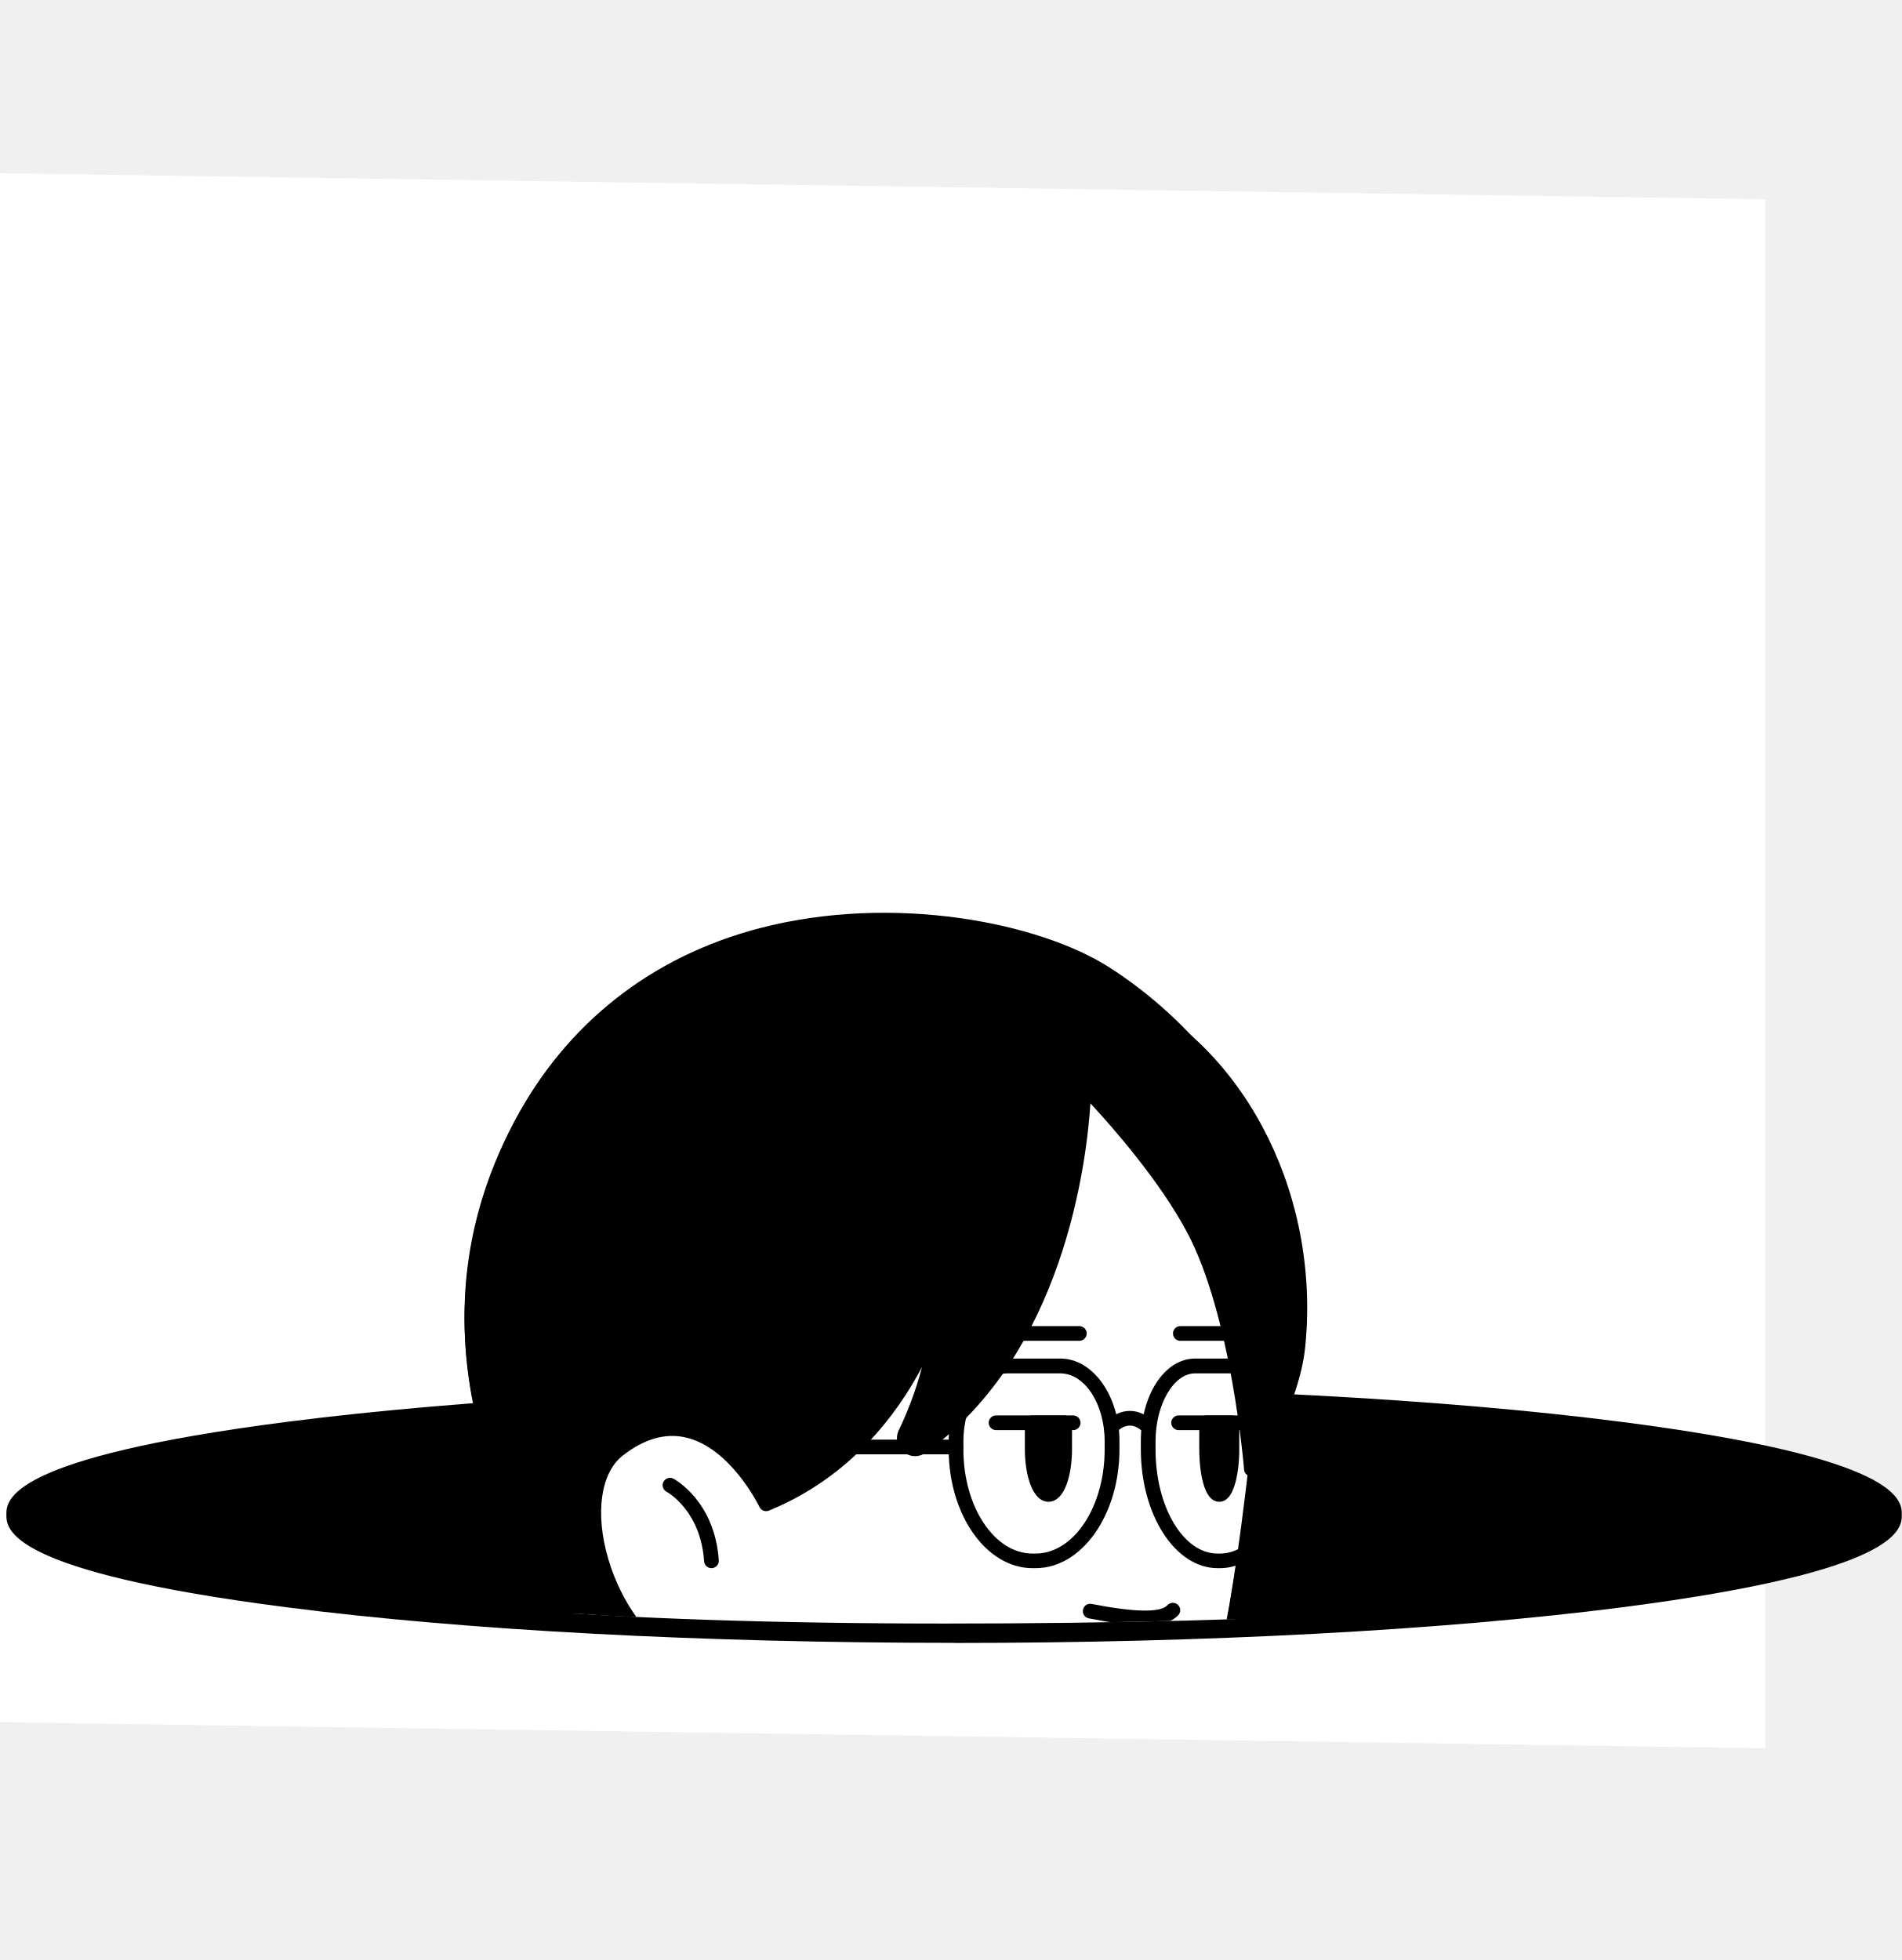
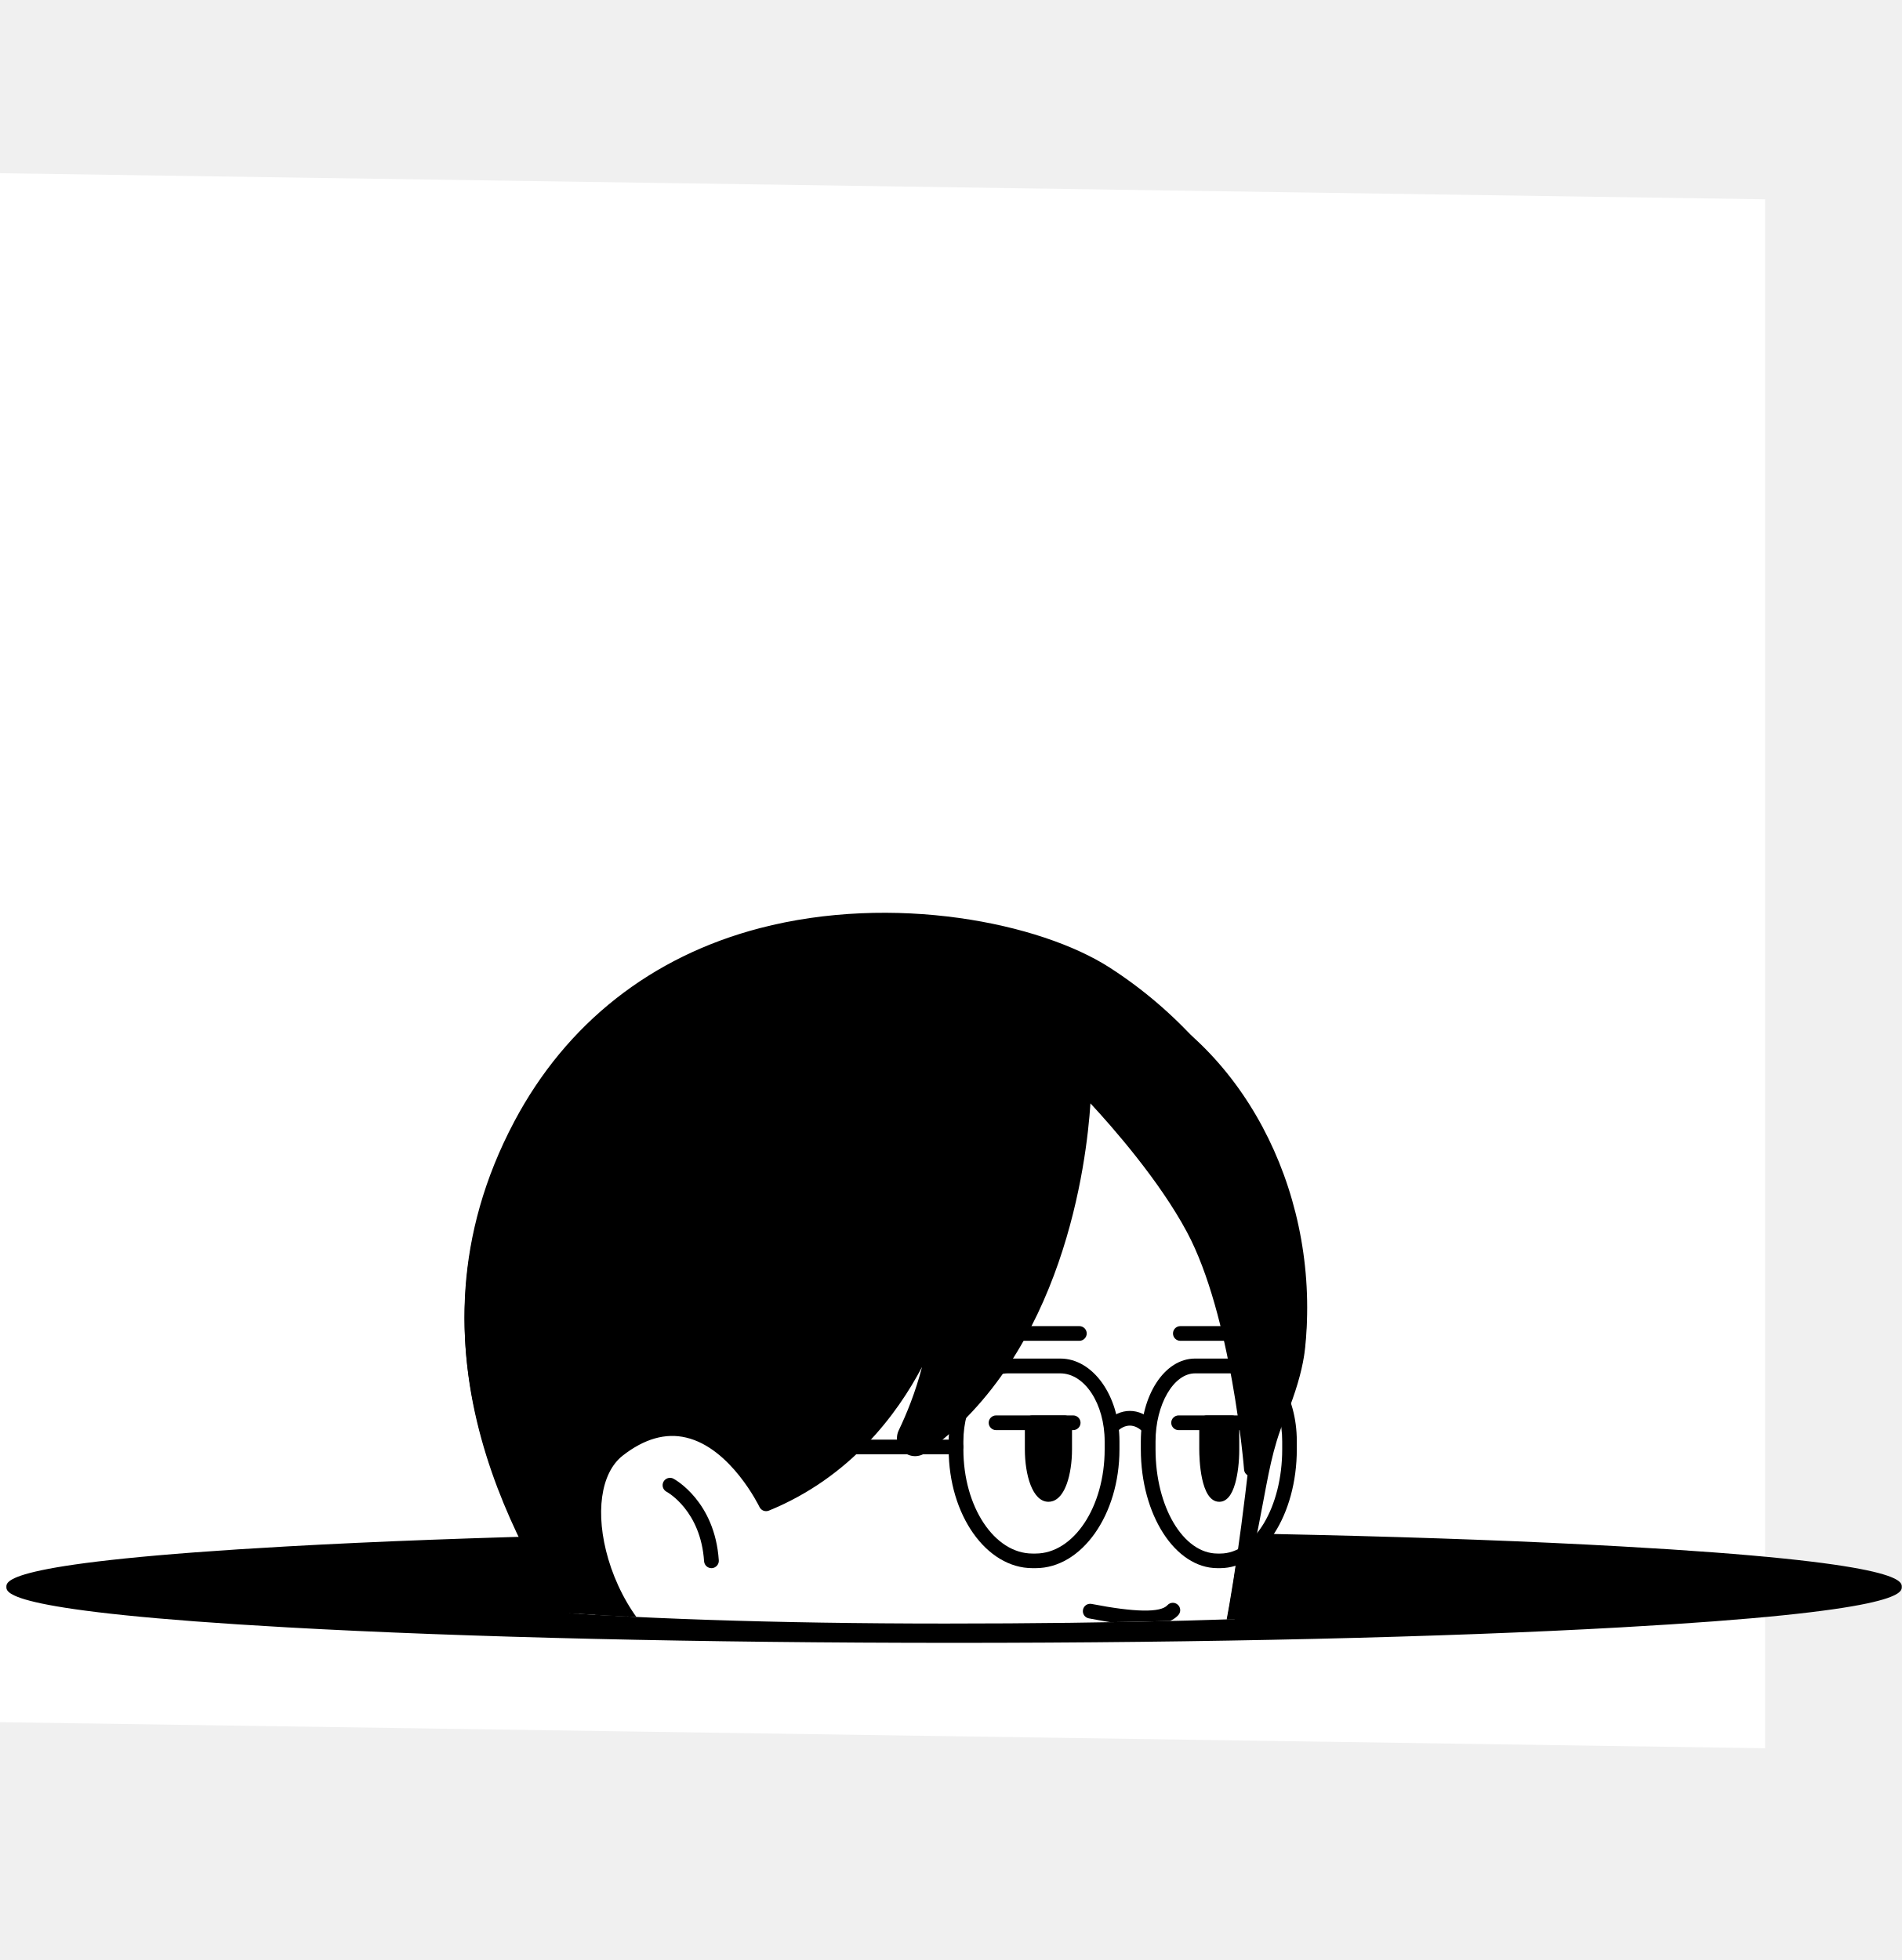
<svg xmlns="http://www.w3.org/2000/svg" id="Layer_2" data-name="Layer 2" viewBox="0 0 193.98 199.93">
  <defs>
    <style>
      .cls-1 {
        fill: #fff;
      }

      .cls-2 {
        clip-path: url(#clippath);
      }

      .cls-3 {
        fill: none;
      }
    </style>
    <clipPath id="clippath">
      <path class="cls-3" d="m192.85,149.78c4.25,9.29-26.02,15.83-96.41,15.83S4.1,157.33,4.1,147.12,26.06,0,96.44,0c112.98,0,63.65,78.21,96.41,149.78Z" />
    </clipPath>
  </defs>
  <g id="Layer_5" data-name="Layer 5">
    <polygon class="cls-1" points="180.05 178.33 0 175.67 0 17.67 180.05 20.33 180.05 178.33" />
-     <ellipse cx="97.32" cy="154.5" rx="96.1" ry="12.33" />
-     <path d="m97.32,167.58c-25.69,0-49.84-1.28-68.01-3.62C.65,160.29.65,155.93.65,154.5s0-5.79,28.66-9.47c18.17-2.33,42.32-3.62,68.01-3.62s49.84,1.28,68.01,3.62c28.66,3.68,28.66,8.04,28.66,9.47s0,5.79-28.66,9.47c-18.17,2.33-42.32,3.62-68.01,3.62Zm0-24.67c-25.65,0-49.77,1.28-67.9,3.61-26.86,3.45-27.64,7.52-27.64,7.97s.78,4.53,27.64,7.97c18.13,2.33,42.25,3.61,67.9,3.61s49.77-1.28,67.9-3.61c26.86-3.45,27.64-7.52,27.64-7.97s-.78-4.53-27.64-7.97c-18.13-2.33-42.25-3.61-67.9-3.61Z" />
+     <ellipse cx="97.32" cy="161.88" rx="96.1" ry="5.38" />
+     <path d="m97.32,167.58c-25.69,0-49.84-.56-68.01-1.58-28.66-1.61-28.66-3.51-28.66-4.13s0-2.53,28.66-4.13c18.17-1.02,42.32-1.58,68.01-1.58s49.84.56,68.01,1.58c28.66,1.6,28.66,3.51,28.66,4.13s0,2.53-28.66,4.13c-18.17,1.02-42.32,1.58-68.01,1.58Zm0-10.76c-25.65,0-49.77.56-67.9,1.57-26.86,1.5-27.64,3.28-27.64,3.48s.78,1.98,27.64,3.48c18.13,1.02,42.25,1.57,67.9,1.57s49.77-.56,67.9-1.57c26.86-1.5,27.64-3.28,27.64-3.48s-.78-1.98-27.64-3.48c-18.13-1.02-42.25-1.57-67.9-1.57Z" />
    <g class="cls-2">
      <path class="cls-1" d="m114.99,102.04c-11.56-5.88-47.39-14.35-61.86,12.92-11.98,22.59.69,43.07,6.89,52.67,4.04,6.27,7.22,12.3,8.64,15.08v16.47h34.91v-8.46c5.9-.63,11.32-3.2,14.34-6.23,3.49-3.49,5.61-7.97,6.83-13.42.88-3.91,1.59-7.85,2.24-12.41,1.66-7.5,1.66-10.58,3.86-15.39.71-1.87,1.32-3.89,1.51-5.72,1.63-15.03-5.81-29.63-17.37-35.51Z" />
      <path d="m103.57,199.93h-34.91c-.41,0-.75-.34-.75-.75v-16.29c-1.54-3.02-4.62-8.81-8.52-14.85-5.79-8.98-19.35-30-6.92-53.43,14.13-26.64,49.08-20.24,62.86-13.24,12.11,6.16,19.42,21.07,17.78,36.26-.18,1.66-.71,3.65-1.56,5.9-1.5,3.29-1.96,5.72-2.65,9.4-.31,1.67-.67,3.56-1.18,5.88-.66,4.58-1.37,8.54-2.24,12.41-1.32,5.87-3.62,10.38-7.04,13.79-3.23,3.23-8.6,5.64-14.12,6.36v7.8c0,.41-.34.75-.75.75Zm-34.16-1.5h33.41v-7.71c0-.38.29-.71.67-.75,5.35-.57,10.81-2.93,13.89-6.01s5.38-7.48,6.63-13.06c.86-3.82,1.57-7.75,2.23-12.35.52-2.35.87-4.23,1.18-5.89.71-3.79,1.18-6.3,2.74-9.71.79-2.09,1.28-3.95,1.45-5.49,1.58-14.58-5.4-28.88-16.97-34.76-13.37-6.8-47.24-13.06-60.86,12.6-12.01,22.65,1.21,43.16,6.86,51.91,4,6.2,7.15,12.15,8.67,15.15.05.11.08.22.08.34v15.72Z" />
      <path d="m124.47,159.96h-.28c-4.31,0-7.82-5.43-7.82-12.12v-.82c0-4.73,2.43-8.44,5.53-8.44h4.85c3.1,0,5.53,3.71,5.53,8.44v.82c0,6.68-3.51,12.12-7.82,12.12Zm-2.57-19.87c-2.19,0-4.03,3.18-4.03,6.94v.82c0,5.85,2.83,10.62,6.32,10.62h.28c3.48,0,6.32-4.76,6.32-10.62v-.82c0-3.76-1.85-6.94-4.03-6.94h-4.85Z" />
      <path d="m105.63,159.96h-.31c-4.71,0-8.55-5.43-8.55-12.12v-.82c0-4.65,2.7-8.44,6.03-8.44h5.36c3.32,0,6.03,3.79,6.03,8.44v.82c0,6.68-3.84,12.12-8.55,12.12Zm-2.83-19.87c-2.5,0-4.53,3.11-4.53,6.94v.82c0,5.85,3.16,10.62,7.05,10.62h.31c3.89,0,7.05-4.76,7.05-10.62v-.82c0-3.83-2.03-6.94-4.53-6.94h-5.36Z" />
      <path d="m117.12,146.29c-.2,0-.39-.08-.54-.23-.41-.42-.87-.64-1.33-.64h0c-.47,0-.93.22-1.33.64-.29.3-.76.31-1.06.02-.3-.29-.31-.76-.02-1.06.69-.71,1.54-1.1,2.41-1.1h0c.87,0,1.73.39,2.41,1.1.29.3.28.77-.02,1.06-.15.14-.33.21-.52.21Z" />
      <path d="m116.7,165.79c-1.65,0-3.63-.32-5.64-.71-.41-.08-.67-.47-.59-.88s.47-.67.88-.59c4.43.86,7.03.9,7.73.13.28-.31.75-.33,1.06-.05.31.28.33.75.05,1.06-.69.76-1.94,1.03-3.48,1.03Z" />
      <path d="m116.61,178.17h-10.82c-.41,0-.75-.34-.75-.75s.34-.75.75-.75h10.82c.41,0,.75.34.75.75s-.34.75-.75.75Z" />
      <path d="m109.47,145.88h-7.87c-.41,0-.75-.34-.75-.75s.34-.75.75-.75h7.87c.41,0,.75.34.75.75s-.34.75-.75.75Z" />
      <path d="m108.61,145.13v2.71c0,1.26-.18,2.41-.49,3.25-.3.83-.71,1.35-1.17,1.35-.91,0-1.66-2.07-1.66-4.6v-2.71h3.31Z" />
      <path d="m106.95,153.19c-1.65,0-2.41-2.77-2.41-5.35v-2.71c0-.41.34-.75.75-.75h3.31c.41,0,.75.34.75.75v2.71c0,1.31-.19,2.56-.53,3.51-.55,1.52-1.32,1.84-1.87,1.84Zm-.91-7.31v1.96c0,2.41.68,3.74.95,3.86-.02-.03.2-.24.42-.86.28-.78.44-1.87.44-3v-1.96h-1.81Z" />
      <path d="m126.68,145.88h-6.46c-.41,0-.75-.34-.75-.75s.34-.75.75-.75h6.46c.41,0,.75.34.75.75s-.34.75-.75.75Z" />
      <path d="m125.66,145.13v2.71c0,1.26-.14,2.41-.38,3.25-.23.83-.56,1.35-.91,1.35-.71,0-1.29-2.07-1.29-4.6v-2.71h2.58Z" />
      <path d="m124.37,153.19c-1.94,0-2.04-4.46-2.04-5.35v-2.71c0-.41.34-.75.75-.75h2.58c.41,0,.75.34.75.75v2.71c0,1.29-.15,2.52-.41,3.45-.35,1.26-.9,1.9-1.63,1.9Zm-.54-7.31v1.96c0,1.79.29,3.04.54,3.6.06-.13.12-.31.19-.55.22-.79.35-1.9.35-3.05v-1.96h-1.08Z" />
      <path d="m126.93,136.77h-6.53c-.41,0-.75-.33-.75-.75s.34-.75.75-.75h6.53c.41,0,.75.34.75.75s-.34.75-.75.75Z" />
      <path d="m110.1,136.77h-6.53c-.41,0-.75-.33-.75-.75s.34-.75.75-.75h6.53c.41,0,.75.34.75.75s-.34.75-.75.75Z" />
      <path class="cls-1" d="m68.34,151.49s3.86,2.06,4.23,7.72" />
      <path d="m72.57,159.96c-.39,0-.72-.3-.75-.7-.34-5.14-3.7-7.03-3.84-7.1-.36-.2-.5-.65-.3-1.02.2-.36.65-.5,1.01-.31.17.09,4.23,2.33,4.63,8.33.03.41-.29.77-.7.8-.02,0-.03,0-.05,0Z" />
      <path d="m110.57,110.75s0,24.89-16.56,36.81c-.92.66-2.13-.34-1.64-1.36,1.43-2.98,3.14-7.57,3.43-12.96,0,0-3.81,14.48-17.64,20.15,0,0-5.99-12.6-15.08-5.52-6.06,4.73-.28,21.53,8.5,22.32l-2.11,13.91h0s-3.93-8.13-9.44-16.68c-6.19-9.61-18.87-30.08-6.89-52.67,14.46-27.27,48.78-22.44,59.69-15.42,12.42,8,21.17,22.98,19.54,38.01-.59,5.4-4.71,12.5-4.71,12.5,0,0-1.25-15.81-5.91-24.53-3.84-7.18-11.18-14.56-11.18-14.56Z" />
      <path d="m69.45,184.85c-.29,0-.55-.16-.68-.42-.04-.08-3.97-8.19-9.39-16.6-5.79-8.98-19.35-30-6.92-53.43,5.31-10.01,13.97-16.83,25.03-19.72,13.62-3.56,28.57-.58,35.72,4.03,13.46,8.67,21.45,24.24,19.88,38.72-.6,5.5-4.63,12.5-4.8,12.79-.16.28-.49.43-.81.35-.32-.07-.56-.34-.58-.67-.01-.16-1.29-15.76-5.83-24.23-2.82-5.27-7.61-10.72-9.84-13.12-.39,5.99-2.72,25.5-16.8,35.63-.7.5-1.61.47-2.27-.08-.66-.55-.85-1.44-.48-2.21.79-1.65,1.7-3.86,2.37-6.45-2.52,4.79-7.28,11.24-15.62,14.65-.37.15-.79-.01-.96-.37-.03-.06-2.91-6.01-7.48-7.08-2.09-.5-4.27.12-6.47,1.84-2.26,1.77-2.84,5.91-1.47,10.56,1.39,4.73,4.98,10.01,9.58,10.43.21.02.4.12.52.28.13.16.18.37.15.58l-2.12,13.91c-.05.33-.3.58-.63.63-.04,0-.07,0-.11,0Zm20.56-90.23c-3.94,0-8.06.44-12.14,1.51-10.8,2.82-18.91,9.2-24.09,18.98-12.01,22.65,1.21,43.16,6.86,51.91,3.8,5.9,6.88,11.66,8.42,14.65l1.65-10.83c-4.92-.93-8.59-6.28-10.09-11.39-1.57-5.32-.8-9.99,1.99-12.17,2.58-2.01,5.18-2.72,7.74-2.11,4.35,1.03,7.21,5.56,8.15,7.26,12.8-5.62,16.53-19.24,16.57-19.38.1-.37.47-.61.84-.55.38.06.65.4.63.78-.3,5.56-2.07,10.27-3.5,13.25-.1.21.01.34.09.41.08.07.24.16.43.02,16.05-11.55,16.25-35.96,16.25-36.2,0-.3.18-.58.46-.69.28-.12.6-.05.82.16.3.3,7.46,7.54,11.31,14.74,3.62,6.77,5.2,17.51,5.75,22.34,1.24-2.48,3.09-6.64,3.46-10.04,1.51-13.94-6.21-28.93-19.21-37.3-4.18-2.69-12.76-5.34-22.39-5.34Z" />
      <path d="m103.57,199.72c-.41,0-.75-.34-.75-.75v-8.46c0-.38.29-.71.67-.75,5.35-.57,10.81-2.93,13.89-6.01s5.38-7.48,6.63-13.06c1.35-5.98,2.33-12.22,3.4-21.55.22-1.97.42-4,.6-6.02.92-10.7.76-36.12-20.34-40.96-.14-.03-.26-.1-.36-.2-.12-.09-1.05-.58-6.93-.58h-.6c-10.8,0-26.91.09-36.5,10.1-5.68,5.93-8.31,14.75-7.82,26.21.94,21.79,7.12,27.54,10.82,30.98,1.75,1.63,3.14,2.92,3.14,5.14v25.16c0,.41-.34.75-.75.75s-.75-.34-.75-.75v-25.16c0-1.57-1-2.5-2.66-4.04-3.86-3.6-10.33-9.61-11.29-32.01-.51-11.89,2.26-21.08,8.23-27.31,10.03-10.46,26.52-10.56,37.58-10.56h.61c5.5,0,7.14.4,7.8.86,22.08,5.2,22.28,31.45,21.33,42.52-.17,2.03-.38,4.07-.6,6.06-1.08,9.38-2.07,15.67-3.43,21.71-1.32,5.87-3.62,10.38-7.04,13.79-3.23,3.23-8.6,5.64-14.12,6.36v7.8c0,.41-.34.75-.75.75Z" />
      <path d="m103.57,190.51c-17.26,0-23.71-8.1-23.71-8.1,0,0,5.88,10.75,23.71,12.33v-4.24Z" />
      <path d="m103.57,195.5s-.04,0-.07,0c-18.02-1.6-24.06-12.27-24.3-12.72-.19-.34-.08-.77.24-.98.32-.22.76-.15,1,.15.06.08,6.48,7.81,23.13,7.81.41,0,.75.34.75.75v4.24c0,.21-.09.41-.24.55-.14.13-.32.2-.51.2Zm-17.73-7.86c3.52,2.65,8.98,5.43,16.98,6.29v-2.66c-7.7-.1-13.23-1.79-16.98-3.62Z" />
      <path d="m72.55,170.52c-.85,0-2.28-.16-4.46-.85-.4-.12-.61-.55-.49-.94.12-.4.54-.62.94-.49,3.3,1.04,4.58.74,4.59.73.4-.1.81.13.92.52.11.39-.1.8-.49.92-.07.02-.38.11-1.01.11Z" />
      <path d="m97.51,148.35h-23.21c-.41,0-.75-.34-.75-.75s.34-.75.75-.75h23.21c.41,0,.75.34.75.75s-.34.75-.75.75Z" />
    </g>
  </g>
</svg>
